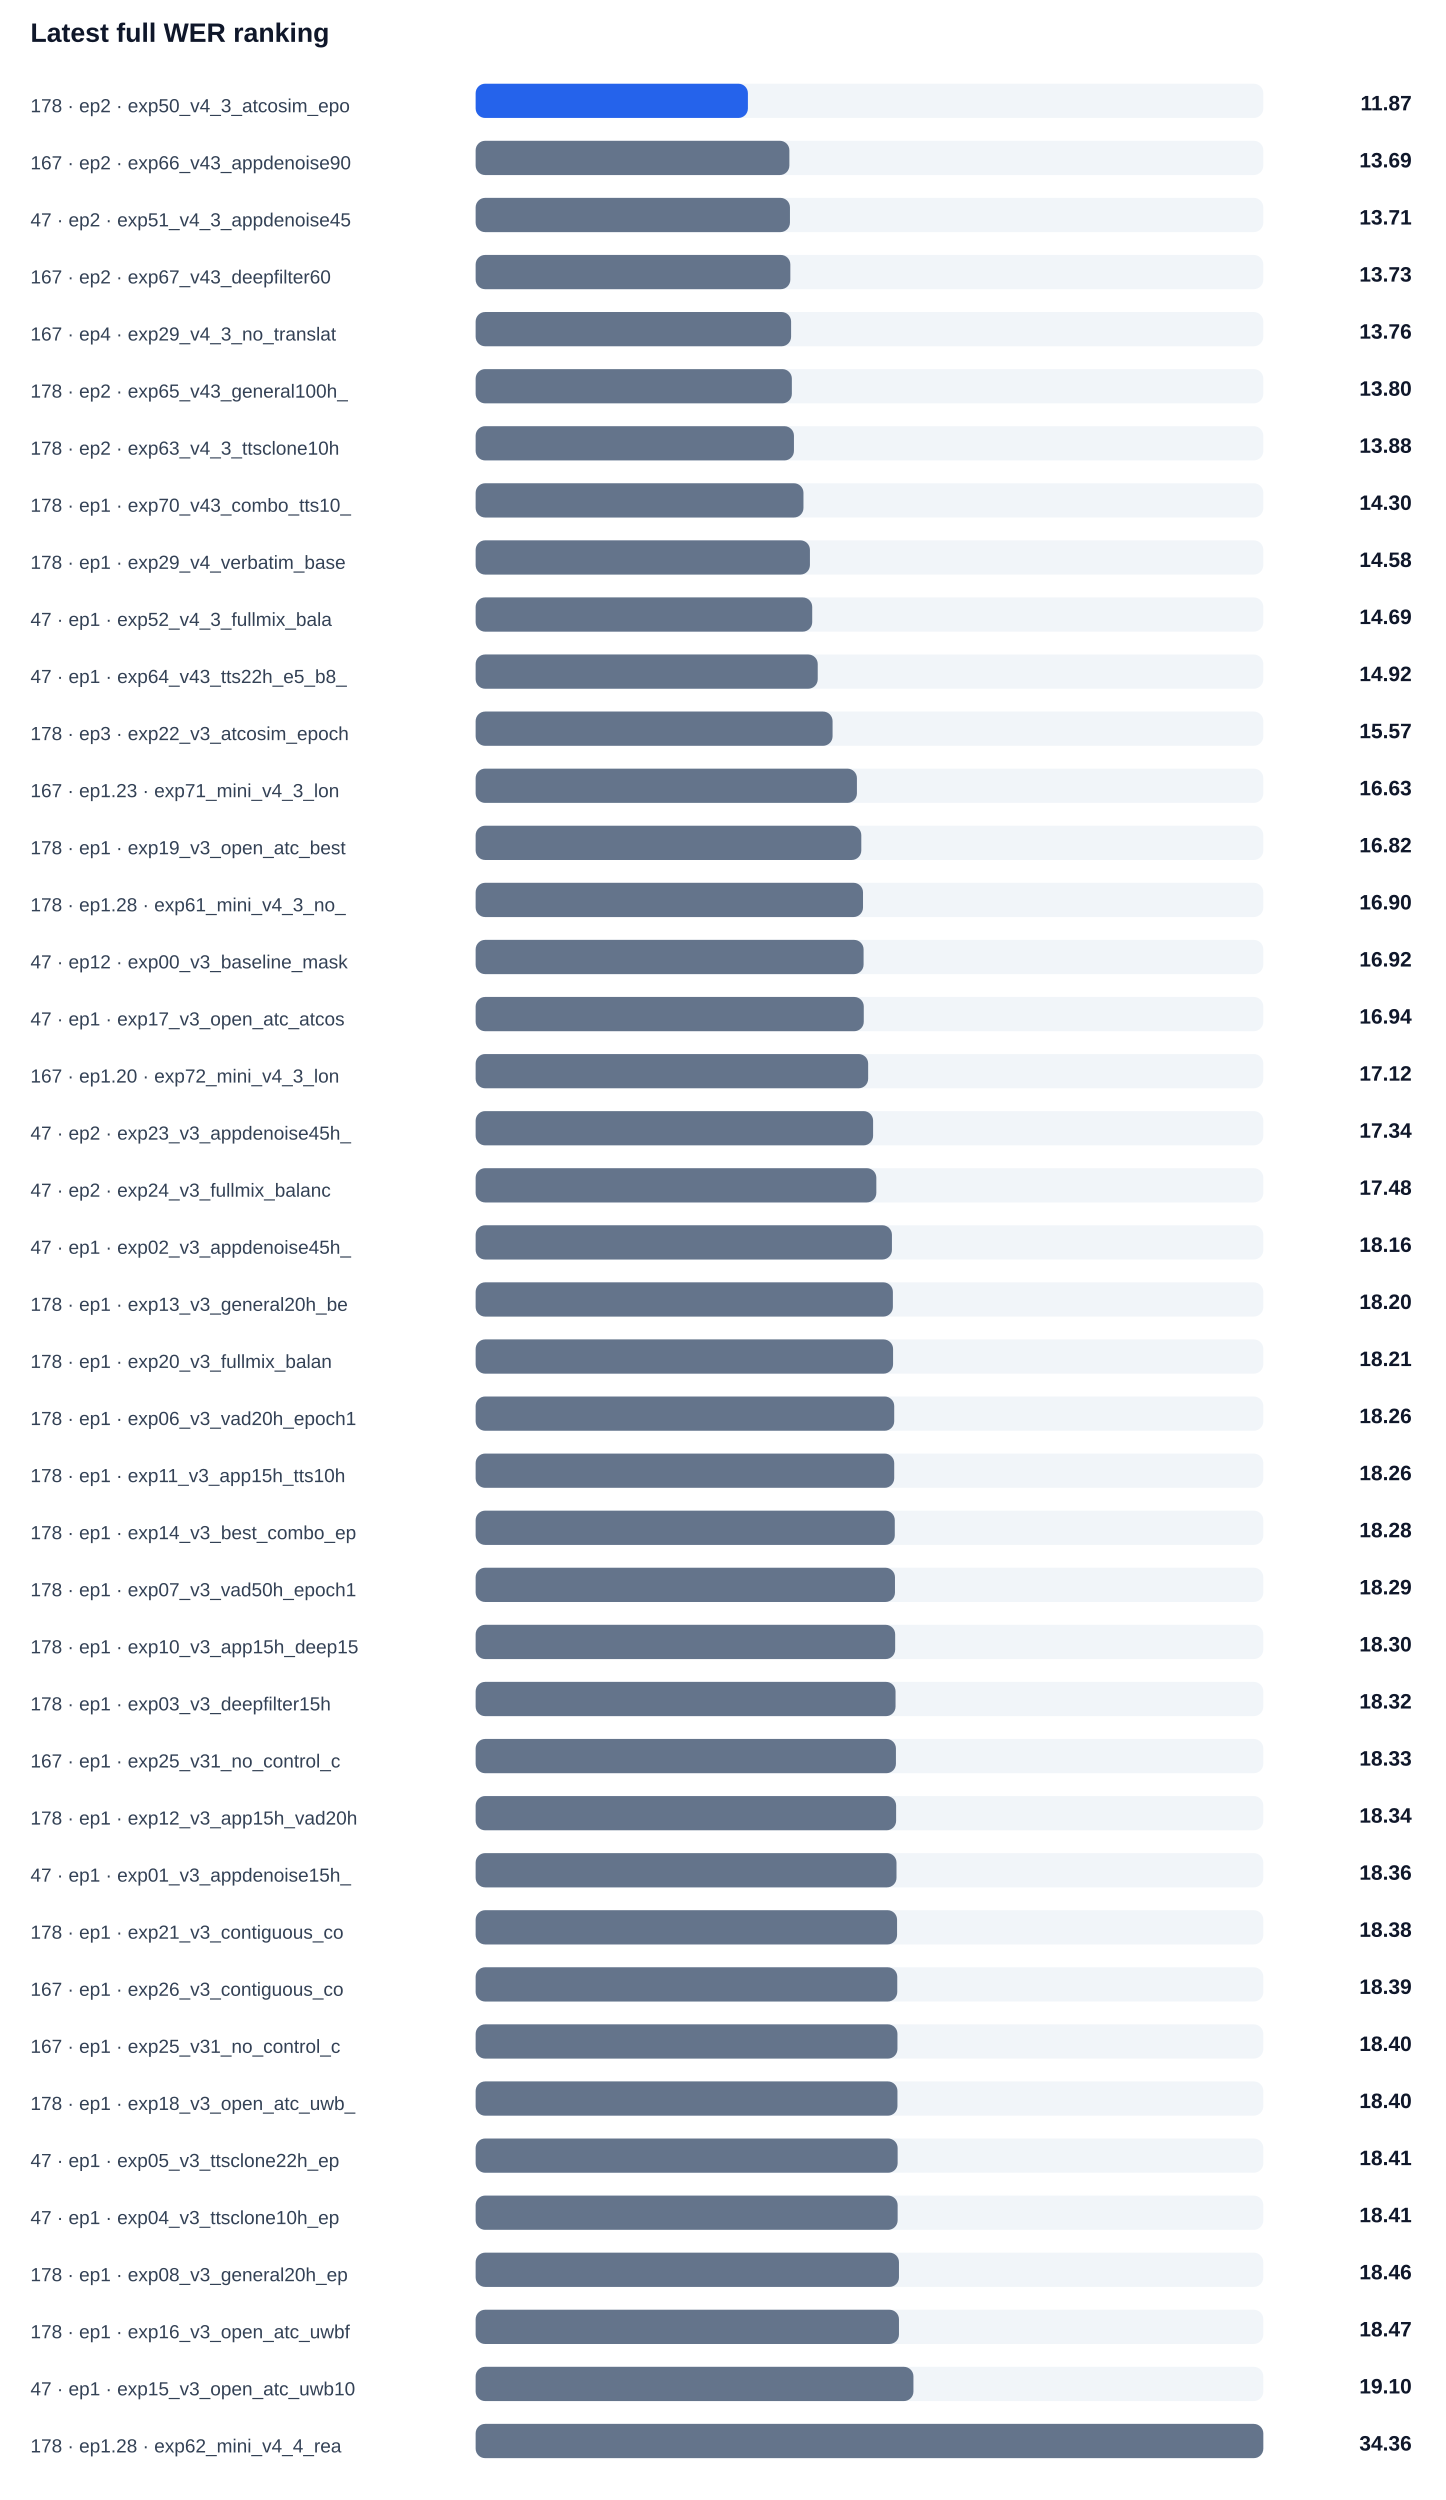
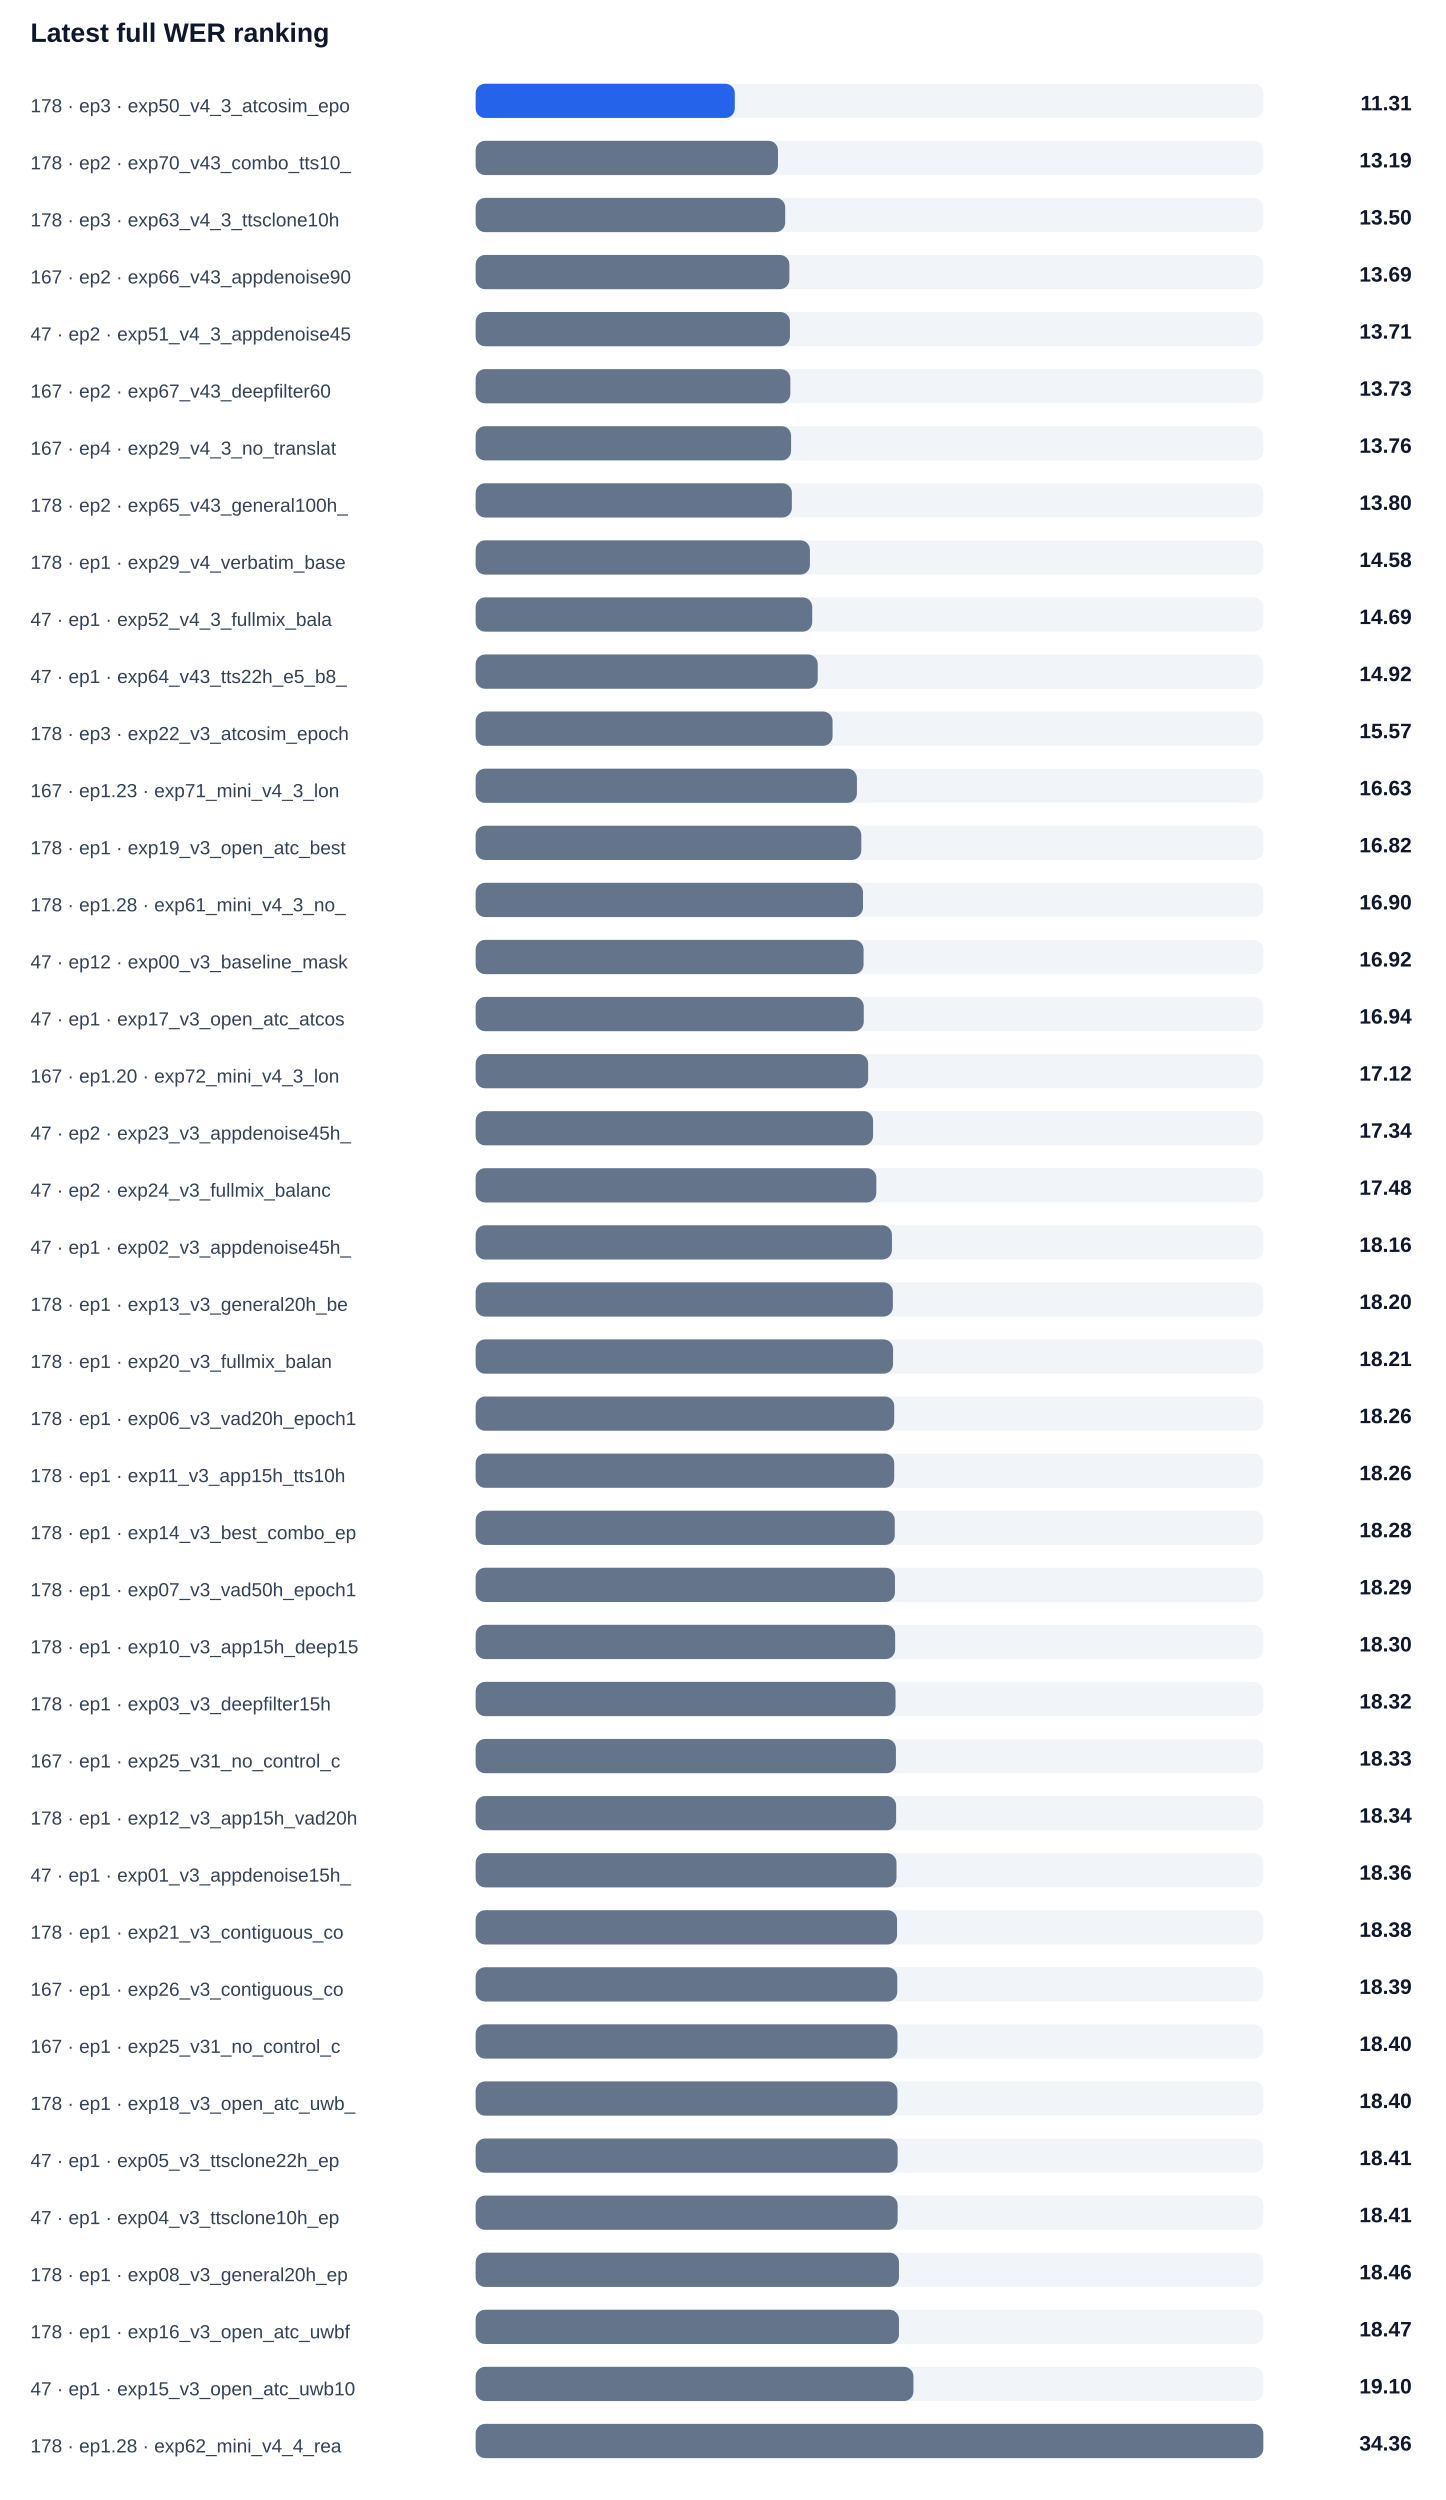
<svg xmlns="http://www.w3.org/2000/svg" width="100%" viewBox="0 0 760 1314" style="max-width:760px;background:#ffffff;border:1px solid #e5e7eb;border-radius:10px;">
  <text x="16.0" y="22.0" font-size="14" fill="#0f172a" text-anchor="start" font-family="Arial, sans-serif" font-weight="700">Latest full WER ranking</text>
-   <text x="16.0" y="59.0" font-size="10" fill="#334155" text-anchor="start" font-family="Arial, sans-serif" font-weight="400">178 · ep2 · exp50_v4_3_atcosim_epo</text>
+   <text x="16.0" y="59.0" font-size="10" fill="#334155" text-anchor="start" font-family="Arial, sans-serif" font-weight="400">178 · ep3 · exp50_v4_3_atcosim_epo</text>
  <rect x="250" y="44" width="414" height="18" rx="5" fill="#f1f5f9" />
-   <rect x="250" y="44" width="143.1" height="18" rx="5" fill="#2563eb" />
-   <text x="742.0" y="58.0" font-size="11" fill="#0f172a" text-anchor="end" font-family="Arial, sans-serif" font-weight="700">11.87</text>
-   <text x="16.0" y="89.0" font-size="10" fill="#334155" text-anchor="start" font-family="Arial, sans-serif" font-weight="400">167 · ep2 · exp66_v43_appdenoise90</text>
+   <rect x="250" y="44" width="136.2" height="18" rx="5" fill="#2563eb" />
+   <text x="742.0" y="58.0" font-size="11" fill="#0f172a" text-anchor="end" font-family="Arial, sans-serif" font-weight="700">11.31</text>
+   <text x="16.0" y="89.0" font-size="10" fill="#334155" text-anchor="start" font-family="Arial, sans-serif" font-weight="400">178 · ep2 · exp70_v43_combo_tts10_</text>
  <rect x="250" y="74" width="414" height="18" rx="5" fill="#f1f5f9" />
-   <rect x="250" y="74" width="164.9" height="18" rx="5" fill="#64748b" />
-   <text x="742.0" y="88.0" font-size="11" fill="#0f172a" text-anchor="end" font-family="Arial, sans-serif" font-weight="700">13.69</text>
-   <text x="16.0" y="119.0" font-size="10" fill="#334155" text-anchor="start" font-family="Arial, sans-serif" font-weight="400">47 · ep2 · exp51_v4_3_appdenoise45</text>
+   <rect x="250" y="74" width="158.9" height="18" rx="5" fill="#64748b" />
+   <text x="742.0" y="88.0" font-size="11" fill="#0f172a" text-anchor="end" font-family="Arial, sans-serif" font-weight="700">13.19</text>
+   <text x="16.0" y="119.0" font-size="10" fill="#334155" text-anchor="start" font-family="Arial, sans-serif" font-weight="400">178 · ep3 · exp63_v4_3_ttsclone10h</text>
  <rect x="250" y="104" width="414" height="18" rx="5" fill="#f1f5f9" />
-   <rect x="250" y="104" width="165.2" height="18" rx="5" fill="#64748b" />
-   <text x="742.0" y="118.0" font-size="11" fill="#0f172a" text-anchor="end" font-family="Arial, sans-serif" font-weight="700">13.71</text>
-   <text x="16.0" y="149.0" font-size="10" fill="#334155" text-anchor="start" font-family="Arial, sans-serif" font-weight="400">167 · ep2 · exp67_v43_deepfilter60</text>
+   <rect x="250" y="104" width="162.7" height="18" rx="5" fill="#64748b" />
+   <text x="742.0" y="118.0" font-size="11" fill="#0f172a" text-anchor="end" font-family="Arial, sans-serif" font-weight="700">13.50</text>
+   <text x="16.0" y="149.0" font-size="10" fill="#334155" text-anchor="start" font-family="Arial, sans-serif" font-weight="400">167 · ep2 · exp66_v43_appdenoise90</text>
  <rect x="250" y="134" width="414" height="18" rx="5" fill="#f1f5f9" />
-   <rect x="250" y="134" width="165.4" height="18" rx="5" fill="#64748b" />
-   <text x="742.0" y="148.0" font-size="11" fill="#0f172a" text-anchor="end" font-family="Arial, sans-serif" font-weight="700">13.73</text>
-   <text x="16.0" y="179.0" font-size="10" fill="#334155" text-anchor="start" font-family="Arial, sans-serif" font-weight="400">167 · ep4 · exp29_v4_3_no_translat</text>
+   <rect x="250" y="134" width="164.9" height="18" rx="5" fill="#64748b" />
+   <text x="742.0" y="148.0" font-size="11" fill="#0f172a" text-anchor="end" font-family="Arial, sans-serif" font-weight="700">13.69</text>
+   <text x="16.0" y="179.0" font-size="10" fill="#334155" text-anchor="start" font-family="Arial, sans-serif" font-weight="400">47 · ep2 · exp51_v4_3_appdenoise45</text>
  <rect x="250" y="164" width="414" height="18" rx="5" fill="#f1f5f9" />
-   <rect x="250" y="164" width="165.8" height="18" rx="5" fill="#64748b" />
-   <text x="742.0" y="178.0" font-size="11" fill="#0f172a" text-anchor="end" font-family="Arial, sans-serif" font-weight="700">13.76</text>
-   <text x="16.0" y="209.0" font-size="10" fill="#334155" text-anchor="start" font-family="Arial, sans-serif" font-weight="400">178 · ep2 · exp65_v43_general100h_</text>
+   <rect x="250" y="164" width="165.2" height="18" rx="5" fill="#64748b" />
+   <text x="742.0" y="178.0" font-size="11" fill="#0f172a" text-anchor="end" font-family="Arial, sans-serif" font-weight="700">13.71</text>
+   <text x="16.0" y="209.0" font-size="10" fill="#334155" text-anchor="start" font-family="Arial, sans-serif" font-weight="400">167 · ep2 · exp67_v43_deepfilter60</text>
  <rect x="250" y="194" width="414" height="18" rx="5" fill="#f1f5f9" />
-   <rect x="250" y="194" width="166.2" height="18" rx="5" fill="#64748b" />
-   <text x="742.0" y="208.0" font-size="11" fill="#0f172a" text-anchor="end" font-family="Arial, sans-serif" font-weight="700">13.80</text>
-   <text x="16.0" y="239.0" font-size="10" fill="#334155" text-anchor="start" font-family="Arial, sans-serif" font-weight="400">178 · ep2 · exp63_v4_3_ttsclone10h</text>
+   <rect x="250" y="194" width="165.4" height="18" rx="5" fill="#64748b" />
+   <text x="742.0" y="208.0" font-size="11" fill="#0f172a" text-anchor="end" font-family="Arial, sans-serif" font-weight="700">13.73</text>
+   <text x="16.0" y="239.0" font-size="10" fill="#334155" text-anchor="start" font-family="Arial, sans-serif" font-weight="400">167 · ep4 · exp29_v4_3_no_translat</text>
  <rect x="250" y="224" width="414" height="18" rx="5" fill="#f1f5f9" />
-   <rect x="250" y="224" width="167.3" height="18" rx="5" fill="#64748b" />
-   <text x="742.0" y="238.0" font-size="11" fill="#0f172a" text-anchor="end" font-family="Arial, sans-serif" font-weight="700">13.88</text>
-   <text x="16.0" y="269.0" font-size="10" fill="#334155" text-anchor="start" font-family="Arial, sans-serif" font-weight="400">178 · ep1 · exp70_v43_combo_tts10_</text>
+   <rect x="250" y="224" width="165.8" height="18" rx="5" fill="#64748b" />
+   <text x="742.0" y="238.0" font-size="11" fill="#0f172a" text-anchor="end" font-family="Arial, sans-serif" font-weight="700">13.76</text>
+   <text x="16.0" y="269.0" font-size="10" fill="#334155" text-anchor="start" font-family="Arial, sans-serif" font-weight="400">178 · ep2 · exp65_v43_general100h_</text>
  <rect x="250" y="254" width="414" height="18" rx="5" fill="#f1f5f9" />
-   <rect x="250" y="254" width="172.3" height="18" rx="5" fill="#64748b" />
-   <text x="742.0" y="268.0" font-size="11" fill="#0f172a" text-anchor="end" font-family="Arial, sans-serif" font-weight="700">14.30</text>
+   <rect x="250" y="254" width="166.2" height="18" rx="5" fill="#64748b" />
+   <text x="742.0" y="268.0" font-size="11" fill="#0f172a" text-anchor="end" font-family="Arial, sans-serif" font-weight="700">13.80</text>
  <text x="16.0" y="299.0" font-size="10" fill="#334155" text-anchor="start" font-family="Arial, sans-serif" font-weight="400">178 · ep1 · exp29_v4_verbatim_base</text>
  <rect x="250" y="284" width="414" height="18" rx="5" fill="#f1f5f9" />
  <rect x="250" y="284" width="175.7" height="18" rx="5" fill="#64748b" />
  <text x="742.0" y="298.0" font-size="11" fill="#0f172a" text-anchor="end" font-family="Arial, sans-serif" font-weight="700">14.58</text>
  <text x="16.0" y="329.0" font-size="10" fill="#334155" text-anchor="start" font-family="Arial, sans-serif" font-weight="400">47 · ep1 · exp52_v4_3_fullmix_bala</text>
  <rect x="250" y="314" width="414" height="18" rx="5" fill="#f1f5f9" />
  <rect x="250" y="314" width="176.9" height="18" rx="5" fill="#64748b" />
  <text x="742.0" y="328.0" font-size="11" fill="#0f172a" text-anchor="end" font-family="Arial, sans-serif" font-weight="700">14.69</text>
  <text x="16.0" y="359.0" font-size="10" fill="#334155" text-anchor="start" font-family="Arial, sans-serif" font-weight="400">47 · ep1 · exp64_v43_tts22h_e5_b8_</text>
  <rect x="250" y="344" width="414" height="18" rx="5" fill="#f1f5f9" />
  <rect x="250" y="344" width="179.8" height="18" rx="5" fill="#64748b" />
  <text x="742.0" y="358.0" font-size="11" fill="#0f172a" text-anchor="end" font-family="Arial, sans-serif" font-weight="700">14.92</text>
  <text x="16.0" y="389.0" font-size="10" fill="#334155" text-anchor="start" font-family="Arial, sans-serif" font-weight="400">178 · ep3 · exp22_v3_atcosim_epoch</text>
  <rect x="250" y="374" width="414" height="18" rx="5" fill="#f1f5f9" />
  <rect x="250" y="374" width="187.6" height="18" rx="5" fill="#64748b" />
  <text x="742.0" y="388.0" font-size="11" fill="#0f172a" text-anchor="end" font-family="Arial, sans-serif" font-weight="700">15.57</text>
  <text x="16.0" y="419.0" font-size="10" fill="#334155" text-anchor="start" font-family="Arial, sans-serif" font-weight="400">167 · ep1.23 · exp71_mini_v4_3_lon</text>
  <rect x="250" y="404" width="414" height="18" rx="5" fill="#f1f5f9" />
  <rect x="250" y="404" width="200.4" height="18" rx="5" fill="#64748b" />
  <text x="742.0" y="418.0" font-size="11" fill="#0f172a" text-anchor="end" font-family="Arial, sans-serif" font-weight="700">16.63</text>
  <text x="16.0" y="449.0" font-size="10" fill="#334155" text-anchor="start" font-family="Arial, sans-serif" font-weight="400">178 · ep1 · exp19_v3_open_atc_best</text>
  <rect x="250" y="434" width="414" height="18" rx="5" fill="#f1f5f9" />
  <rect x="250" y="434" width="202.7" height="18" rx="5" fill="#64748b" />
  <text x="742.0" y="448.0" font-size="11" fill="#0f172a" text-anchor="end" font-family="Arial, sans-serif" font-weight="700">16.82</text>
  <text x="16.0" y="479.0" font-size="10" fill="#334155" text-anchor="start" font-family="Arial, sans-serif" font-weight="400">178 · ep1.28 · exp61_mini_v4_3_no_</text>
  <rect x="250" y="464" width="414" height="18" rx="5" fill="#f1f5f9" />
  <rect x="250" y="464" width="203.6" height="18" rx="5" fill="#64748b" />
  <text x="742.0" y="478.0" font-size="11" fill="#0f172a" text-anchor="end" font-family="Arial, sans-serif" font-weight="700">16.90</text>
  <text x="16.0" y="509.0" font-size="10" fill="#334155" text-anchor="start" font-family="Arial, sans-serif" font-weight="400">47 · ep12 · exp00_v3_baseline_mask</text>
  <rect x="250" y="494" width="414" height="18" rx="5" fill="#f1f5f9" />
  <rect x="250" y="494" width="203.9" height="18" rx="5" fill="#64748b" />
  <text x="742.0" y="508.0" font-size="11" fill="#0f172a" text-anchor="end" font-family="Arial, sans-serif" font-weight="700">16.92</text>
  <text x="16.0" y="539.0" font-size="10" fill="#334155" text-anchor="start" font-family="Arial, sans-serif" font-weight="400">47 · ep1 · exp17_v3_open_atc_atcos</text>
  <rect x="250" y="524" width="414" height="18" rx="5" fill="#f1f5f9" />
  <rect x="250" y="524" width="204.0" height="18" rx="5" fill="#64748b" />
  <text x="742.0" y="538.0" font-size="11" fill="#0f172a" text-anchor="end" font-family="Arial, sans-serif" font-weight="700">16.94</text>
  <text x="16.0" y="569.0" font-size="10" fill="#334155" text-anchor="start" font-family="Arial, sans-serif" font-weight="400">167 · ep1.20 · exp72_mini_v4_3_lon</text>
  <rect x="250" y="554" width="414" height="18" rx="5" fill="#f1f5f9" />
  <rect x="250" y="554" width="206.3" height="18" rx="5" fill="#64748b" />
  <text x="742.0" y="568.0" font-size="11" fill="#0f172a" text-anchor="end" font-family="Arial, sans-serif" font-weight="700">17.12</text>
  <text x="16.0" y="599.0" font-size="10" fill="#334155" text-anchor="start" font-family="Arial, sans-serif" font-weight="400">47 · ep2 · exp23_v3_appdenoise45h_</text>
  <rect x="250" y="584" width="414" height="18" rx="5" fill="#f1f5f9" />
  <rect x="250" y="584" width="208.9" height="18" rx="5" fill="#64748b" />
  <text x="742.0" y="598.0" font-size="11" fill="#0f172a" text-anchor="end" font-family="Arial, sans-serif" font-weight="700">17.34</text>
  <text x="16.0" y="629.0" font-size="10" fill="#334155" text-anchor="start" font-family="Arial, sans-serif" font-weight="400">47 · ep2 · exp24_v3_fullmix_balanc</text>
  <rect x="250" y="614" width="414" height="18" rx="5" fill="#f1f5f9" />
  <rect x="250" y="614" width="210.6" height="18" rx="5" fill="#64748b" />
  <text x="742.0" y="628.0" font-size="11" fill="#0f172a" text-anchor="end" font-family="Arial, sans-serif" font-weight="700">17.48</text>
  <text x="16.0" y="659.0" font-size="10" fill="#334155" text-anchor="start" font-family="Arial, sans-serif" font-weight="400">47 · ep1 · exp02_v3_appdenoise45h_</text>
  <rect x="250" y="644" width="414" height="18" rx="5" fill="#f1f5f9" />
  <rect x="250" y="644" width="218.8" height="18" rx="5" fill="#64748b" />
  <text x="742.0" y="658.0" font-size="11" fill="#0f172a" text-anchor="end" font-family="Arial, sans-serif" font-weight="700">18.16</text>
  <text x="16.0" y="689.0" font-size="10" fill="#334155" text-anchor="start" font-family="Arial, sans-serif" font-weight="400">178 · ep1 · exp13_v3_general20h_be</text>
  <rect x="250" y="674" width="414" height="18" rx="5" fill="#f1f5f9" />
  <rect x="250" y="674" width="219.3" height="18" rx="5" fill="#64748b" />
  <text x="742.0" y="688.0" font-size="11" fill="#0f172a" text-anchor="end" font-family="Arial, sans-serif" font-weight="700">18.20</text>
  <text x="16.0" y="719.0" font-size="10" fill="#334155" text-anchor="start" font-family="Arial, sans-serif" font-weight="400">178 · ep1 · exp20_v3_fullmix_balan</text>
  <rect x="250" y="704" width="414" height="18" rx="5" fill="#f1f5f9" />
  <rect x="250" y="704" width="219.4" height="18" rx="5" fill="#64748b" />
  <text x="742.0" y="718.0" font-size="11" fill="#0f172a" text-anchor="end" font-family="Arial, sans-serif" font-weight="700">18.21</text>
  <text x="16.0" y="749.0" font-size="10" fill="#334155" text-anchor="start" font-family="Arial, sans-serif" font-weight="400">178 · ep1 · exp06_v3_vad20h_epoch1</text>
  <rect x="250" y="734" width="414" height="18" rx="5" fill="#f1f5f9" />
  <rect x="250" y="734" width="220.0" height="18" rx="5" fill="#64748b" />
  <text x="742.0" y="748.0" font-size="11" fill="#0f172a" text-anchor="end" font-family="Arial, sans-serif" font-weight="700">18.26</text>
  <text x="16.0" y="779.0" font-size="10" fill="#334155" text-anchor="start" font-family="Arial, sans-serif" font-weight="400">178 · ep1 · exp11_v3_app15h_tts10h</text>
  <rect x="250" y="764" width="414" height="18" rx="5" fill="#f1f5f9" />
  <rect x="250" y="764" width="220.0" height="18" rx="5" fill="#64748b" />
  <text x="742.0" y="778.0" font-size="11" fill="#0f172a" text-anchor="end" font-family="Arial, sans-serif" font-weight="700">18.26</text>
  <text x="16.0" y="809.0" font-size="10" fill="#334155" text-anchor="start" font-family="Arial, sans-serif" font-weight="400">178 · ep1 · exp14_v3_best_combo_ep</text>
  <rect x="250" y="794" width="414" height="18" rx="5" fill="#f1f5f9" />
  <rect x="250" y="794" width="220.3" height="18" rx="5" fill="#64748b" />
  <text x="742.0" y="808.0" font-size="11" fill="#0f172a" text-anchor="end" font-family="Arial, sans-serif" font-weight="700">18.28</text>
  <text x="16.0" y="839.0" font-size="10" fill="#334155" text-anchor="start" font-family="Arial, sans-serif" font-weight="400">178 · ep1 · exp07_v3_vad50h_epoch1</text>
  <rect x="250" y="824" width="414" height="18" rx="5" fill="#f1f5f9" />
  <rect x="250" y="824" width="220.4" height="18" rx="5" fill="#64748b" />
  <text x="742.0" y="838.0" font-size="11" fill="#0f172a" text-anchor="end" font-family="Arial, sans-serif" font-weight="700">18.29</text>
  <text x="16.0" y="869.0" font-size="10" fill="#334155" text-anchor="start" font-family="Arial, sans-serif" font-weight="400">178 · ep1 · exp10_v3_app15h_deep15</text>
  <rect x="250" y="854" width="414" height="18" rx="5" fill="#f1f5f9" />
  <rect x="250" y="854" width="220.5" height="18" rx="5" fill="#64748b" />
  <text x="742.0" y="868.0" font-size="11" fill="#0f172a" text-anchor="end" font-family="Arial, sans-serif" font-weight="700">18.30</text>
  <text x="16.0" y="899.0" font-size="10" fill="#334155" text-anchor="start" font-family="Arial, sans-serif" font-weight="400">178 · ep1 · exp03_v3_deepfilter15h</text>
  <rect x="250" y="884" width="414" height="18" rx="5" fill="#f1f5f9" />
  <rect x="250" y="884" width="220.7" height="18" rx="5" fill="#64748b" />
  <text x="742.0" y="898.0" font-size="11" fill="#0f172a" text-anchor="end" font-family="Arial, sans-serif" font-weight="700">18.32</text>
  <text x="16.0" y="929.0" font-size="10" fill="#334155" text-anchor="start" font-family="Arial, sans-serif" font-weight="400">167 · ep1 · exp25_v31_no_control_c</text>
  <rect x="250" y="914" width="414" height="18" rx="5" fill="#f1f5f9" />
  <rect x="250" y="914" width="220.9" height="18" rx="5" fill="#64748b" />
  <text x="742.0" y="928.0" font-size="11" fill="#0f172a" text-anchor="end" font-family="Arial, sans-serif" font-weight="700">18.33</text>
  <text x="16.0" y="959.0" font-size="10" fill="#334155" text-anchor="start" font-family="Arial, sans-serif" font-weight="400">178 · ep1 · exp12_v3_app15h_vad20h</text>
  <rect x="250" y="944" width="414" height="18" rx="5" fill="#f1f5f9" />
  <rect x="250" y="944" width="221.0" height="18" rx="5" fill="#64748b" />
  <text x="742.0" y="958.0" font-size="11" fill="#0f172a" text-anchor="end" font-family="Arial, sans-serif" font-weight="700">18.34</text>
  <text x="16.0" y="989.0" font-size="10" fill="#334155" text-anchor="start" font-family="Arial, sans-serif" font-weight="400">47 · ep1 · exp01_v3_appdenoise15h_</text>
  <rect x="250" y="974" width="414" height="18" rx="5" fill="#f1f5f9" />
  <rect x="250" y="974" width="221.2" height="18" rx="5" fill="#64748b" />
  <text x="742.0" y="988.0" font-size="11" fill="#0f172a" text-anchor="end" font-family="Arial, sans-serif" font-weight="700">18.36</text>
  <text x="16.0" y="1019.0" font-size="10" fill="#334155" text-anchor="start" font-family="Arial, sans-serif" font-weight="400">178 · ep1 · exp21_v3_contiguous_co</text>
  <rect x="250" y="1004" width="414" height="18" rx="5" fill="#f1f5f9" />
  <rect x="250" y="1004" width="221.5" height="18" rx="5" fill="#64748b" />
  <text x="742.0" y="1018.0" font-size="11" fill="#0f172a" text-anchor="end" font-family="Arial, sans-serif" font-weight="700">18.38</text>
  <text x="16.0" y="1049.0" font-size="10" fill="#334155" text-anchor="start" font-family="Arial, sans-serif" font-weight="400">167 · ep1 · exp26_v3_contiguous_co</text>
  <rect x="250" y="1034" width="414" height="18" rx="5" fill="#f1f5f9" />
  <rect x="250" y="1034" width="221.6" height="18" rx="5" fill="#64748b" />
  <text x="742.0" y="1048.0" font-size="11" fill="#0f172a" text-anchor="end" font-family="Arial, sans-serif" font-weight="700">18.39</text>
  <text x="16.0" y="1079.0" font-size="10" fill="#334155" text-anchor="start" font-family="Arial, sans-serif" font-weight="400">167 · ep1 · exp25_v31_no_control_c</text>
  <rect x="250" y="1064" width="414" height="18" rx="5" fill="#f1f5f9" />
  <rect x="250" y="1064" width="221.7" height="18" rx="5" fill="#64748b" />
  <text x="742.0" y="1078.0" font-size="11" fill="#0f172a" text-anchor="end" font-family="Arial, sans-serif" font-weight="700">18.40</text>
  <text x="16.0" y="1109.0" font-size="10" fill="#334155" text-anchor="start" font-family="Arial, sans-serif" font-weight="400">178 · ep1 · exp18_v3_open_atc_uwb_</text>
  <rect x="250" y="1094" width="414" height="18" rx="5" fill="#f1f5f9" />
  <rect x="250" y="1094" width="221.7" height="18" rx="5" fill="#64748b" />
  <text x="742.0" y="1108.0" font-size="11" fill="#0f172a" text-anchor="end" font-family="Arial, sans-serif" font-weight="700">18.40</text>
  <text x="16.0" y="1139.0" font-size="10" fill="#334155" text-anchor="start" font-family="Arial, sans-serif" font-weight="400">47 · ep1 · exp05_v3_ttsclone22h_ep</text>
  <rect x="250" y="1124" width="414" height="18" rx="5" fill="#f1f5f9" />
  <rect x="250" y="1124" width="221.8" height="18" rx="5" fill="#64748b" />
  <text x="742.0" y="1138.0" font-size="11" fill="#0f172a" text-anchor="end" font-family="Arial, sans-serif" font-weight="700">18.41</text>
  <text x="16.0" y="1169.0" font-size="10" fill="#334155" text-anchor="start" font-family="Arial, sans-serif" font-weight="400">47 · ep1 · exp04_v3_ttsclone10h_ep</text>
  <rect x="250" y="1154" width="414" height="18" rx="5" fill="#f1f5f9" />
  <rect x="250" y="1154" width="221.8" height="18" rx="5" fill="#64748b" />
  <text x="742.0" y="1168.0" font-size="11" fill="#0f172a" text-anchor="end" font-family="Arial, sans-serif" font-weight="700">18.41</text>
  <text x="16.0" y="1199.0" font-size="10" fill="#334155" text-anchor="start" font-family="Arial, sans-serif" font-weight="400">178 · ep1 · exp08_v3_general20h_ep</text>
  <rect x="250" y="1184" width="414" height="18" rx="5" fill="#f1f5f9" />
  <rect x="250" y="1184" width="222.5" height="18" rx="5" fill="#64748b" />
  <text x="742.0" y="1198.0" font-size="11" fill="#0f172a" text-anchor="end" font-family="Arial, sans-serif" font-weight="700">18.46</text>
  <text x="16.0" y="1229.0" font-size="10" fill="#334155" text-anchor="start" font-family="Arial, sans-serif" font-weight="400">178 · ep1 · exp16_v3_open_atc_uwbf</text>
  <rect x="250" y="1214" width="414" height="18" rx="5" fill="#f1f5f9" />
  <rect x="250" y="1214" width="222.5" height="18" rx="5" fill="#64748b" />
  <text x="742.0" y="1228.0" font-size="11" fill="#0f172a" text-anchor="end" font-family="Arial, sans-serif" font-weight="700">18.47</text>
  <text x="16.0" y="1259.0" font-size="10" fill="#334155" text-anchor="start" font-family="Arial, sans-serif" font-weight="400">47 · ep1 · exp15_v3_open_atc_uwb10</text>
  <rect x="250" y="1244" width="414" height="18" rx="5" fill="#f1f5f9" />
  <rect x="250" y="1244" width="230.1" height="18" rx="5" fill="#64748b" />
  <text x="742.0" y="1258.0" font-size="11" fill="#0f172a" text-anchor="end" font-family="Arial, sans-serif" font-weight="700">19.10</text>
  <text x="16.0" y="1289.0" font-size="10" fill="#334155" text-anchor="start" font-family="Arial, sans-serif" font-weight="400">178 · ep1.28 · exp62_mini_v4_4_rea</text>
  <rect x="250" y="1274" width="414" height="18" rx="5" fill="#f1f5f9" />
  <rect x="250" y="1274" width="414.0" height="18" rx="5" fill="#64748b" />
  <text x="742.0" y="1288.0" font-size="11" fill="#0f172a" text-anchor="end" font-family="Arial, sans-serif" font-weight="700">34.36</text>
</svg>
